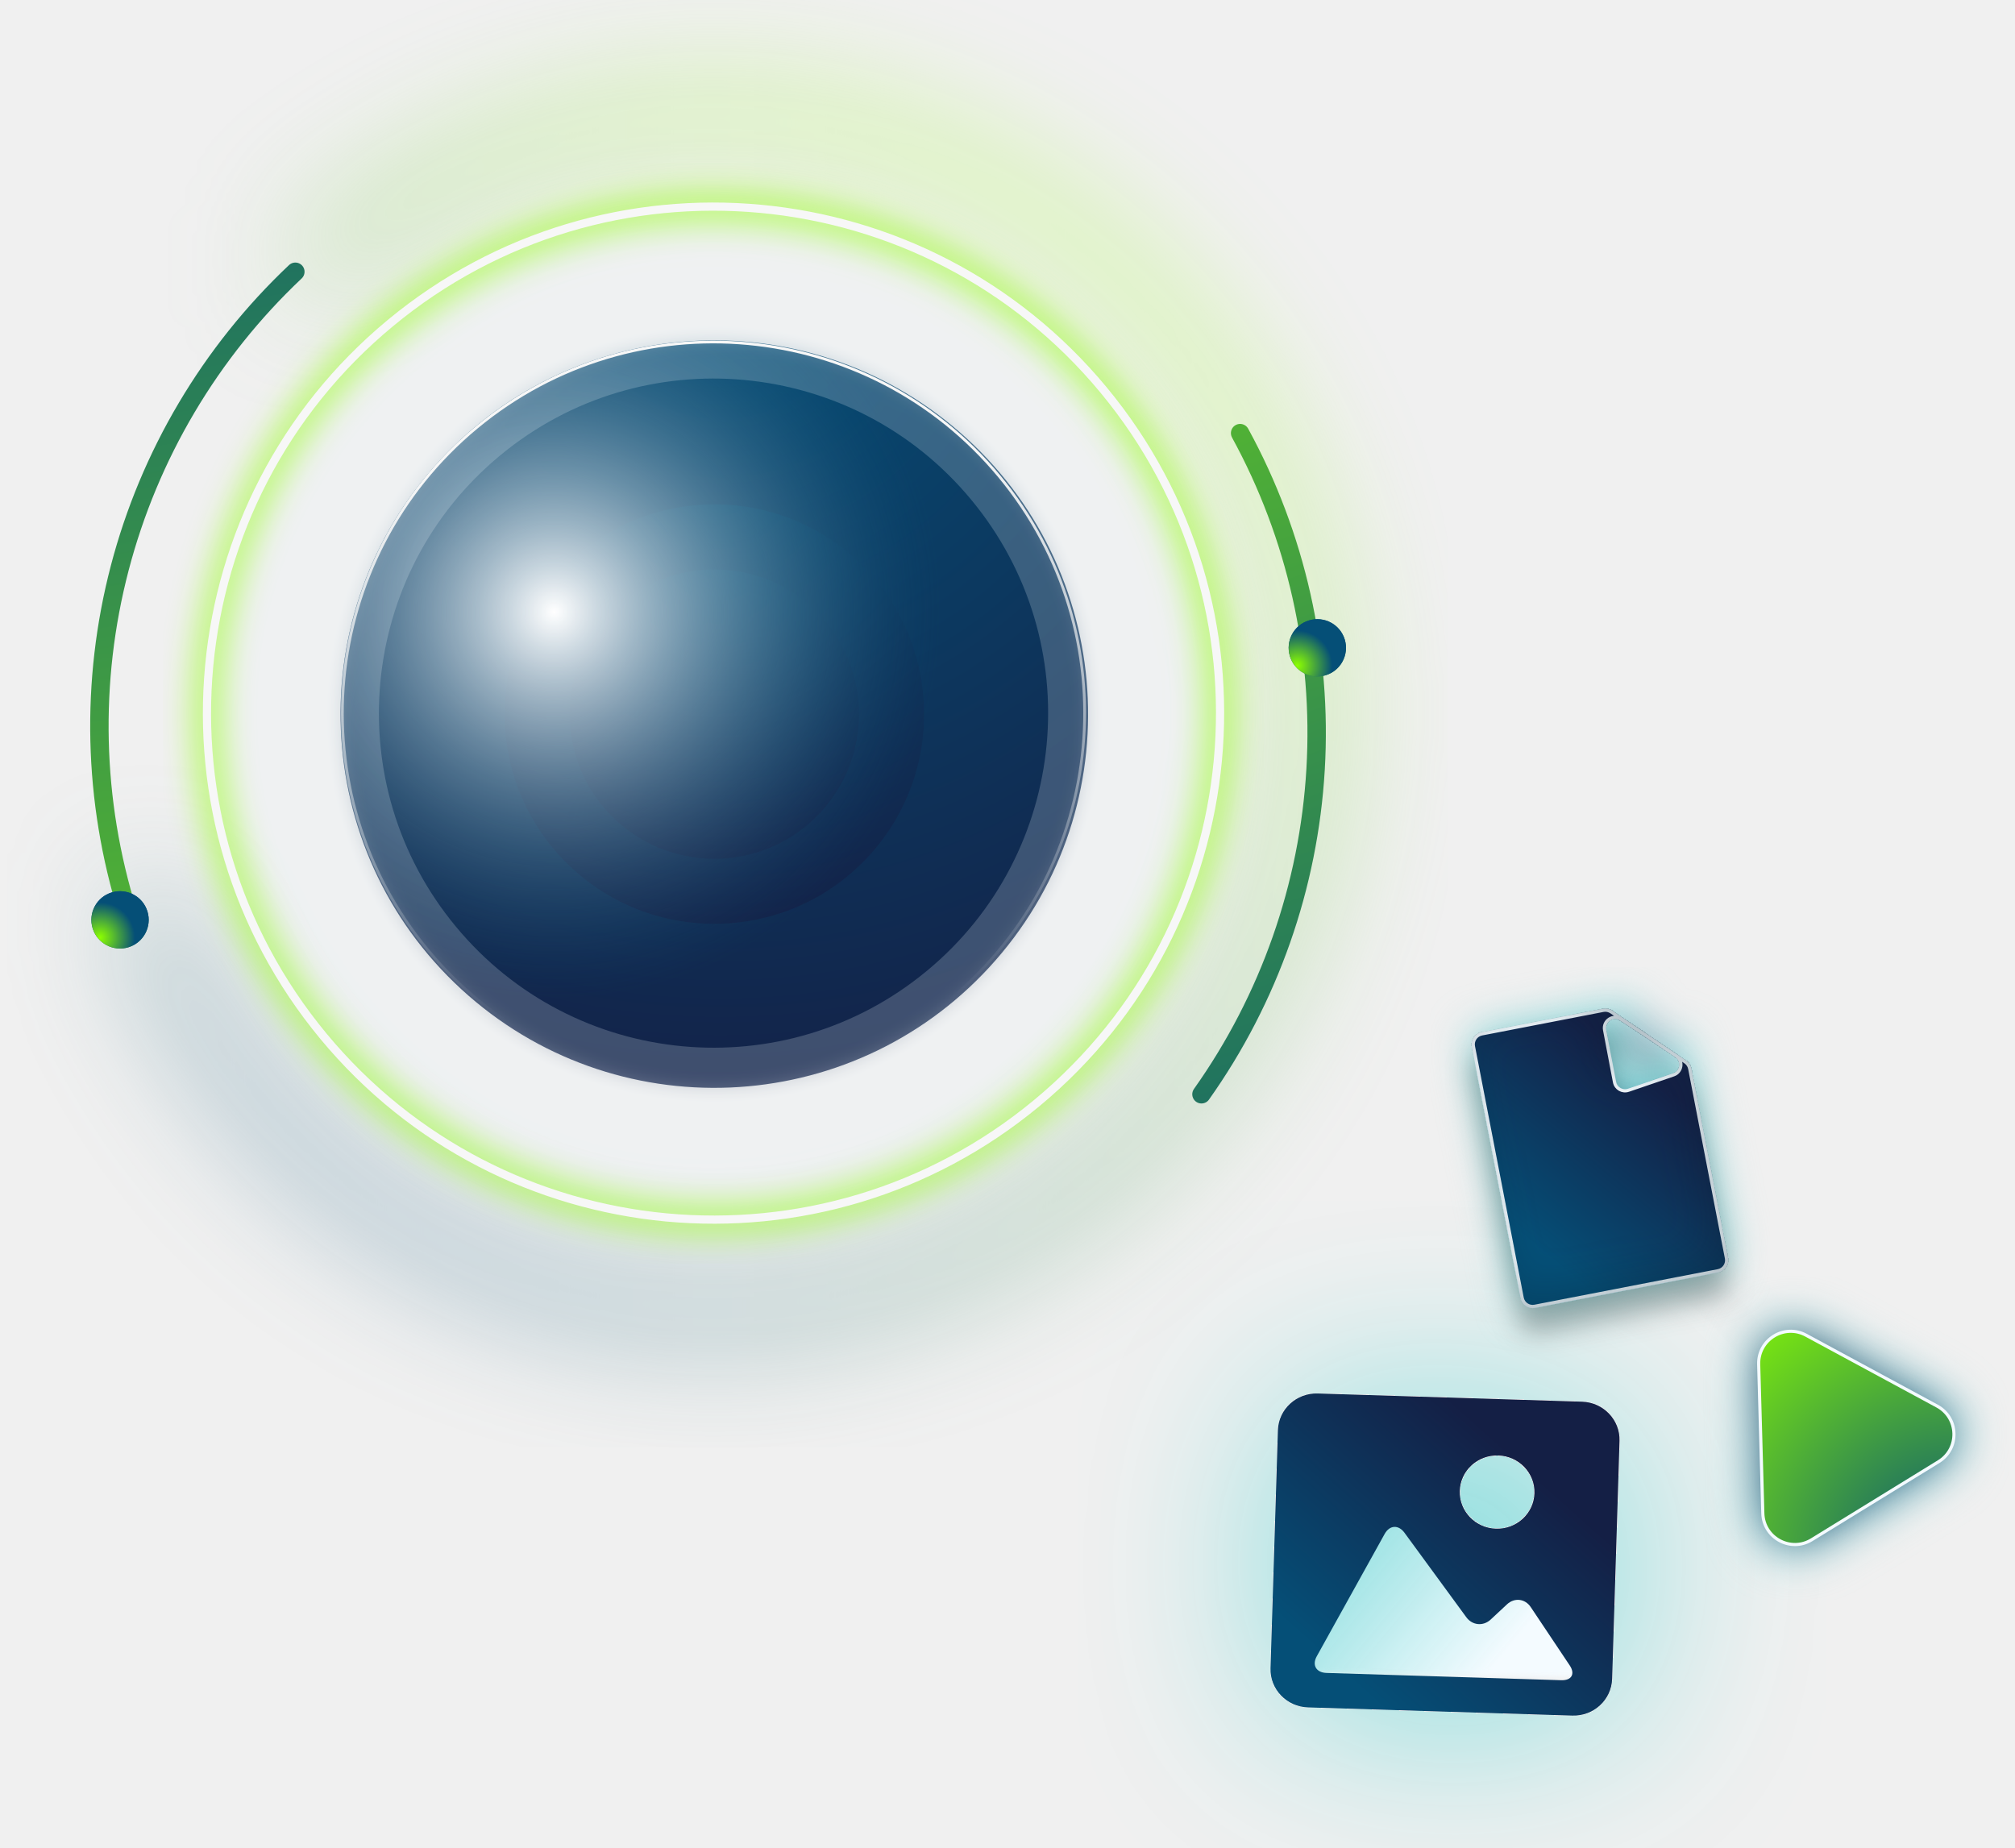
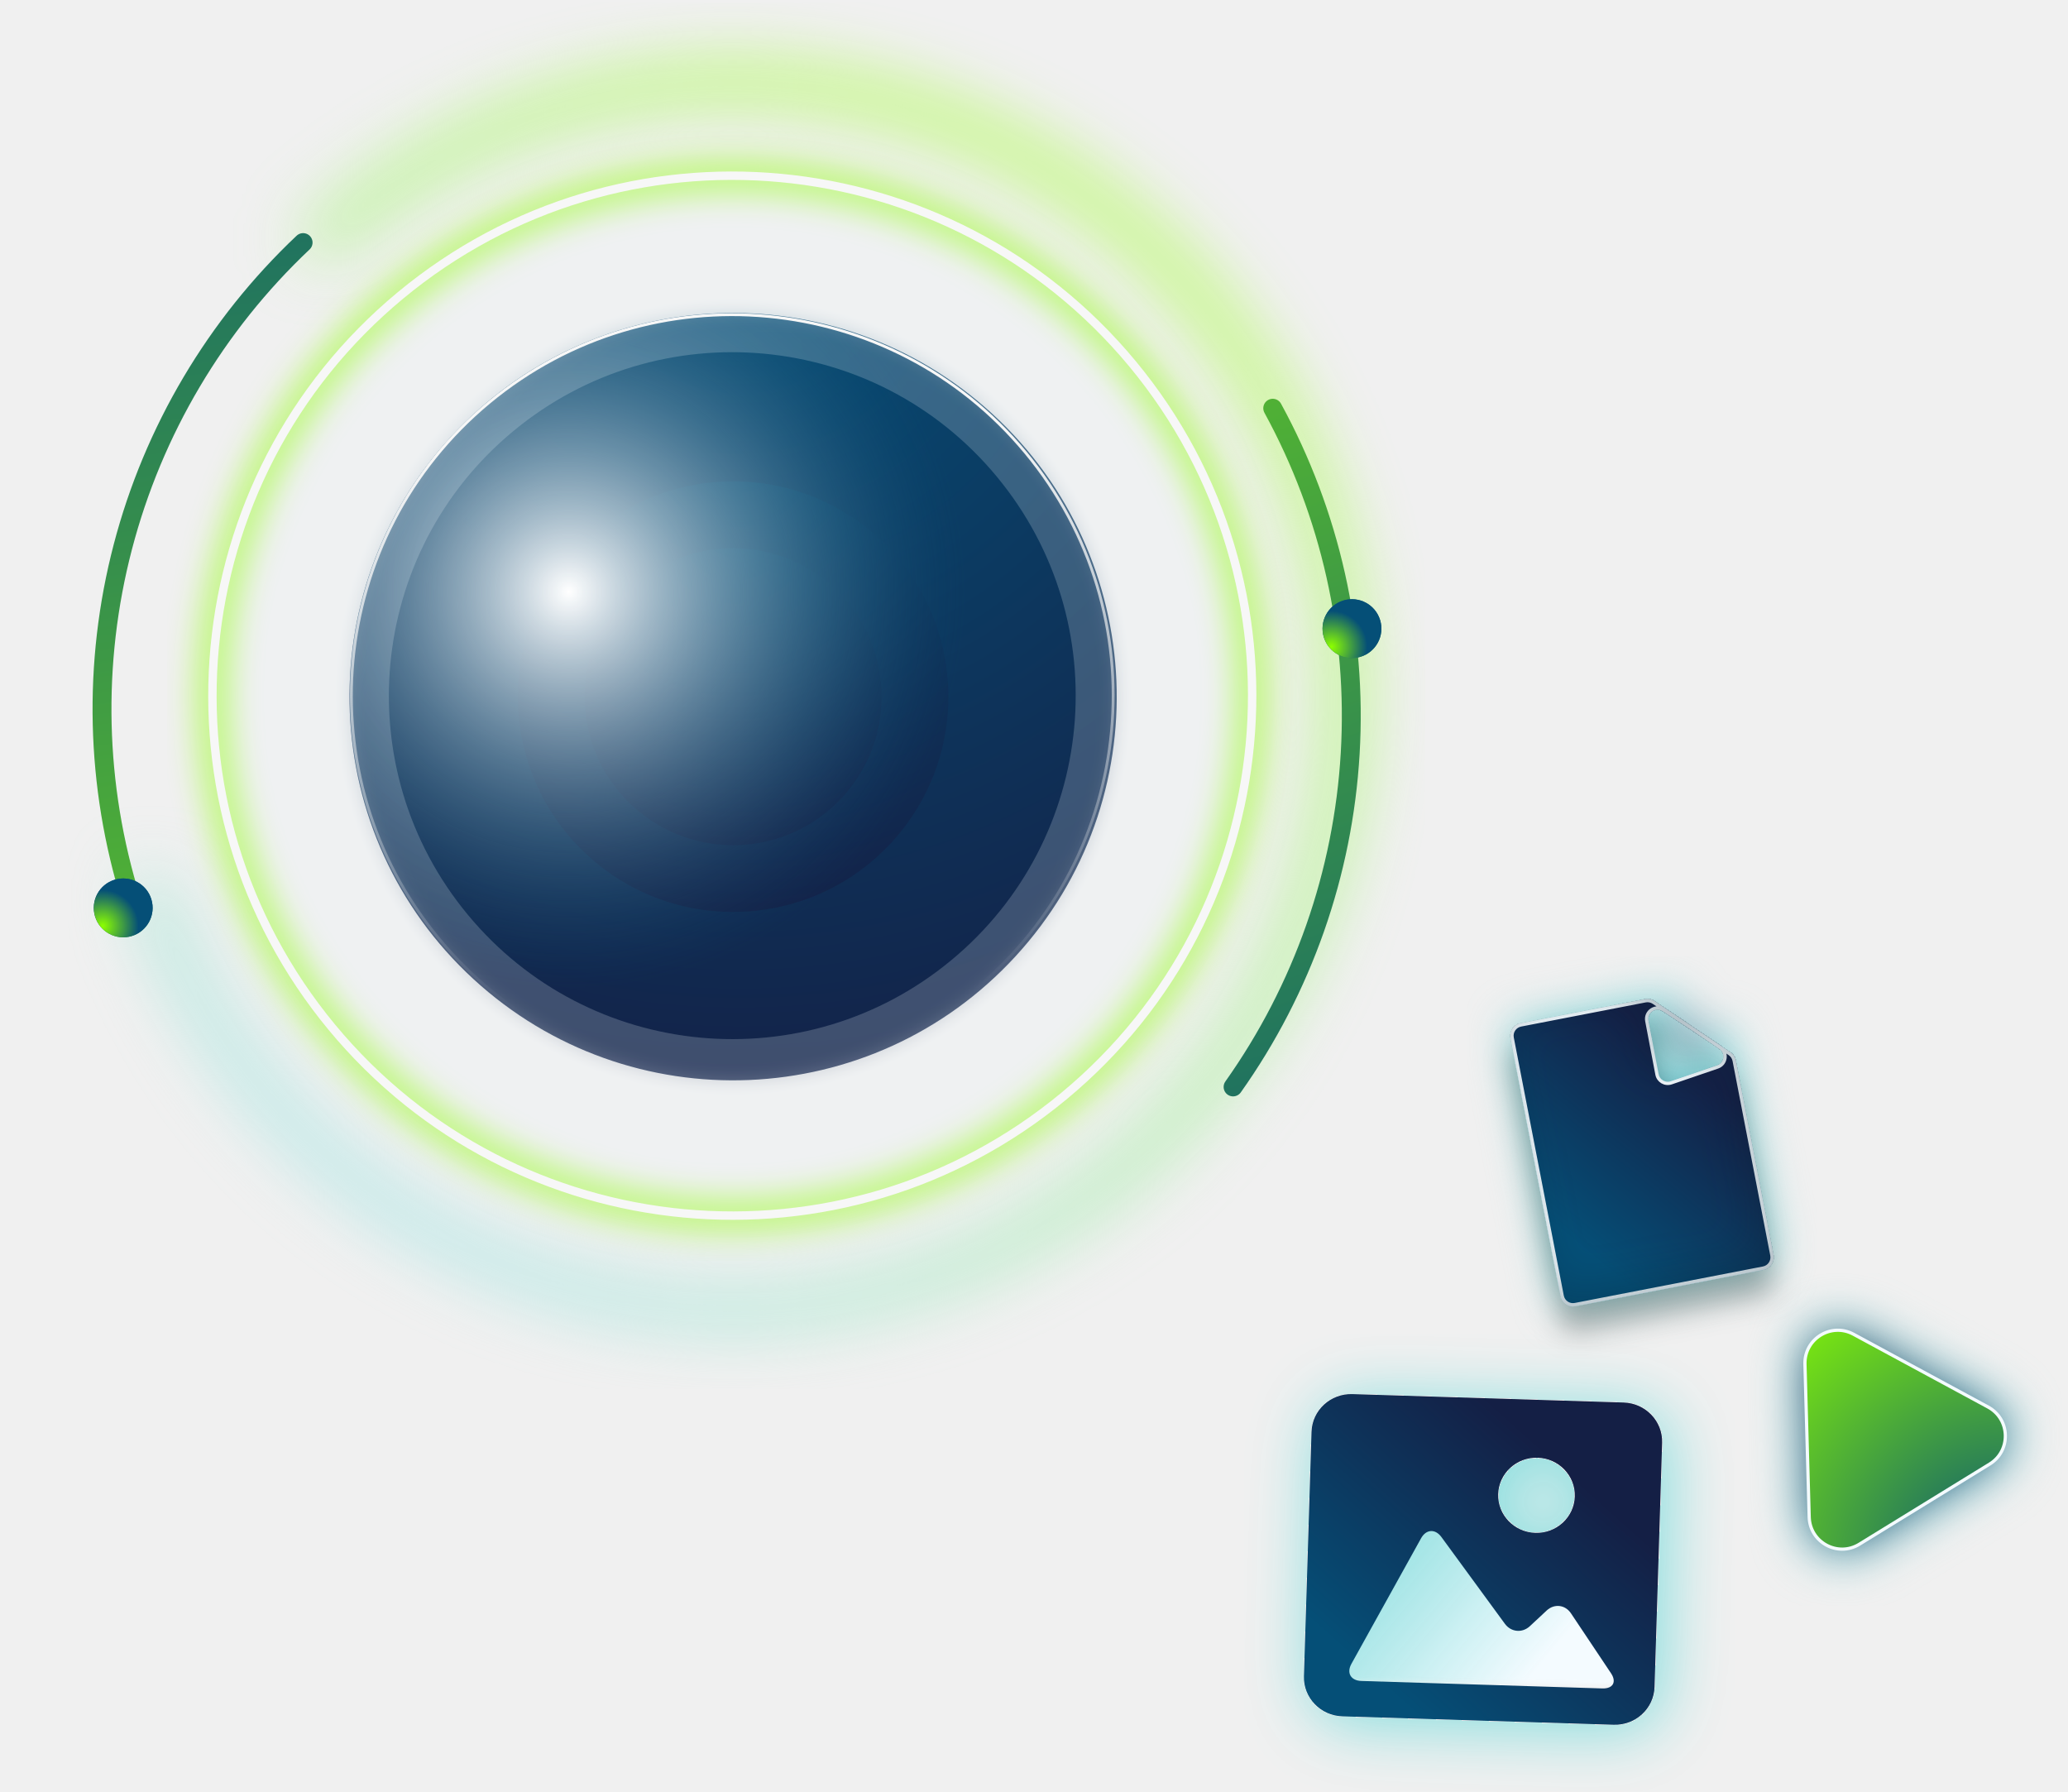
- <svg xmlns="http://www.w3.org/2000/svg" width="314" height="288" viewBox="0 0 314 288" fill="none">
-   <g clip-path="url(#clip0_2436_4033)">
-     <g filter="url(#filter0_f_2436_4033)">
-       <path d="M45.826 41.894C60.861 27.701 80.107 18.788 100.656 16.502C121.205 14.215 141.94 18.679 159.727 29.22C177.514 39.76 191.387 55.804 199.249 74.926C207.112 94.049 208.536 115.211 203.307 135.214C198.078 155.218 186.48 172.976 170.266 185.805C154.051 198.633 134.102 205.836 113.432 206.323C92.762 206.811 72.495 200.558 55.694 188.508C38.892 176.458 26.47 159.267 20.303 139.532L24.268 138.293C30.166 157.167 42.046 173.608 58.114 185.132C74.183 196.657 93.566 202.637 113.334 202.171C133.102 201.705 152.181 194.816 167.688 182.547C183.196 170.278 194.288 153.295 199.288 134.164C204.289 115.033 202.927 94.794 195.408 76.506C187.888 58.217 174.621 42.874 157.609 32.793C140.598 22.712 120.768 18.443 101.116 20.63C81.463 22.817 63.056 31.341 48.677 44.914L45.826 41.894Z" fill="url(#paint0_linear_2436_4033)" />
-       <path d="M45.826 41.894C60.861 27.701 80.107 18.788 100.656 16.502C121.205 14.215 141.94 18.679 159.727 29.22C177.514 39.76 191.387 55.804 199.249 74.926C207.112 94.049 208.536 115.211 203.307 135.214C198.078 155.218 186.48 172.976 170.266 185.805C154.051 198.633 134.102 205.836 113.432 206.323C92.762 206.811 72.495 200.558 55.694 188.508C38.892 176.458 26.47 159.267 20.303 139.532L24.268 138.293C30.166 157.167 42.046 173.608 58.114 185.132C74.183 196.657 93.566 202.637 113.334 202.171C133.102 201.705 152.181 194.816 167.688 182.547C183.196 170.278 194.288 153.295 199.288 134.164C204.289 115.033 202.927 94.794 195.408 76.506C187.888 58.217 174.621 42.874 157.609 32.793C140.598 22.712 120.768 18.443 101.116 20.63C81.463 22.817 63.056 31.341 48.677 44.914L45.826 41.894Z" fill="white" fill-opacity="0.2" />
+ <svg xmlns="http://www.w3.org/2000/svg" width="314" height="272" viewBox="0 0 314 272" fill="none">
+   <g clip-path="url(#clip0_2441_4761)">
+     <g filter="url(#filter0_f_2441_4761)">
+       <path d="M45.826 36.368C60.861 22.176 80.107 13.263 100.656 10.976C121.205 8.69 141.94 13.154 159.727 23.694C177.514 34.235 191.387 50.278 199.249 69.401C207.111 88.523 208.536 109.685 203.307 129.689C198.078 149.692 186.48 167.45 170.266 180.279C154.051 193.108 134.102 200.31 113.432 200.798C92.762 201.286 72.495 195.032 55.694 182.982C38.892 170.932 26.47 153.741 20.303 134.006L24.268 132.768C30.165 151.641 42.046 168.083 58.114 179.607C74.183 191.131 93.566 197.112 113.334 196.646C133.102 196.179 152.181 189.291 167.688 177.022C183.195 164.753 194.287 147.769 199.288 128.638C204.289 109.507 202.927 89.269 195.408 70.98C187.888 52.692 174.62 37.348 157.609 27.268C140.598 17.187 120.768 12.918 101.115 15.104C81.463 17.291 63.056 25.815 48.677 39.389L45.826 36.368Z" fill="url(#paint0_linear_2441_4761)" />
+       <path d="M45.826 36.368C60.861 22.176 80.107 13.263 100.656 10.976C121.205 8.69 141.94 13.154 159.727 23.694C177.514 34.235 191.387 50.278 199.249 69.401C207.111 88.523 208.536 109.685 203.307 129.689C198.078 149.692 186.48 167.45 170.266 180.279C154.051 193.108 134.102 200.31 113.432 200.798C92.762 201.286 72.495 195.032 55.694 182.982C38.892 170.932 26.47 153.741 20.303 134.006L24.268 132.768C30.165 151.641 42.046 168.083 58.114 179.607C74.183 191.131 93.566 197.112 113.334 196.646C133.102 196.179 152.181 189.291 167.688 177.022C183.195 164.753 194.287 147.769 199.288 128.638C204.289 109.507 202.927 89.269 195.408 70.98C187.888 52.692 174.62 37.348 157.609 27.268C140.598 17.187 120.768 12.918 101.115 15.104C81.463 17.291 63.056 25.815 48.677 39.389L45.826 36.368Z" fill="white" fill-opacity="0.2" />
    </g>
-     <path d="M19.921 142.209C14.478 124.791 14.04 106.194 18.655 88.538C23.27 70.882 32.754 54.879 46.024 42.352" stroke="url(#paint1_linear_2436_4033)" stroke-width="2.868" stroke-linecap="round" stroke-linejoin="round" />
-     <path d="M193.248 67.499C202 83.513 206.076 101.663 205.011 119.881C203.947 138.099 197.784 155.651 187.227 170.536" stroke="url(#paint2_linear_2436_4033)" stroke-width="2.868" stroke-linecap="round" stroke-linejoin="round" />
-     <circle cx="111.314" cy="111.289" r="58.248" transform="rotate(-47.4095 111.314 111.289)" fill="url(#paint3_radial_2436_4033)" />
-     <circle cx="111.316" cy="111.288" r="32.685" transform="rotate(-47.4095 111.316 111.288)" fill="url(#paint4_radial_2436_4033)" />
-     <circle cx="111.316" cy="111.289" r="22.546" transform="rotate(-47.4095 111.316 111.289)" fill="url(#paint5_radial_2436_4033)" />
+     <path d="M19.921 136.684C14.478 119.266 14.039 100.668 18.654 83.013C23.27 65.357 32.753 49.353 46.023 36.826" stroke="url(#paint1_linear_2441_4761)" stroke-width="2.868" stroke-linecap="round" stroke-linejoin="round" />
+     <path d="M193.248 61.974C202 77.987 206.076 96.138 205.011 114.356C203.947 132.573 197.784 150.126 187.227 165.011" stroke="url(#paint2_linear_2441_4761)" stroke-width="2.868" stroke-linecap="round" stroke-linejoin="round" />
+     <circle cx="111.314" cy="105.763" r="58.248" transform="rotate(-47.4095 111.314 105.763)" fill="url(#paint3_radial_2441_4761)" />
+     <circle cx="111.315" cy="105.762" r="32.685" transform="rotate(-47.4095 111.315 105.762)" fill="url(#paint4_radial_2441_4761)" />
+     <circle cx="111.315" cy="105.764" r="22.546" transform="rotate(-47.4095 111.315 105.764)" fill="url(#paint5_radial_2441_4761)" />
    <g style="mix-blend-mode:lighten">
-       <circle cx="86.365" cy="95.364" r="66.045" transform="rotate(-47.4095 86.3652 95.3643)" fill="url(#paint6_radial_2436_4033)" />
+       <circle cx="86.365" cy="89.839" r="66.045" transform="rotate(-47.4095 86.3647 89.8389)" fill="url(#paint6_radial_2441_4761)" />
    </g>
-     <g filter="url(#filter1_b_2436_4033)">
-       <circle cx="111.189" cy="111.137" r="65.538" transform="rotate(-39.654 111.189 111.137)" stroke="#F4FBFF" stroke-opacity="0.2" stroke-width="26.794" />
+     <g filter="url(#filter1_b_2441_4761)">
+       <circle cx="111.189" cy="105.611" r="65.538" transform="rotate(-39.654 111.189 105.611)" stroke="#F4FBFF" stroke-opacity="0.2" stroke-width="26.794" />
    </g>
-     <g filter="url(#filter2_f_2436_4033)">
-       <circle cx="111.189" cy="111.137" r="78.935" transform="rotate(-39.654 111.189 111.137)" stroke="#8CFF00" stroke-width="2.552" />
+     <g filter="url(#filter2_f_2441_4761)">
+       <circle cx="111.189" cy="105.611" r="78.935" transform="rotate(-39.654 111.189 105.611)" stroke="#8CFF00" stroke-width="2.552" />
    </g>
-     <circle cx="111.189" cy="111.137" r="78.935" transform="rotate(-39.654 111.189 111.137)" stroke="#F7F7F7" stroke-width="1.276" />
-     <circle cx="111.188" cy="111.135" r="57.833" transform="rotate(-39.654 111.188 111.135)" stroke="url(#paint7_linear_2436_4033)" stroke-width="0.425" />
-     <circle r="4.466" transform="matrix(-0.956821 0.290679 0.290679 0.956821 18.7072 143.356)" fill="url(#paint8_linear_2436_4033)" />
-     <circle r="4.466" transform="matrix(-0.956821 0.290679 0.290679 0.956821 18.7072 143.356)" fill="url(#paint9_radial_2436_4033)" />
-     <circle r="4.466" transform="matrix(-0.956821 0.290679 0.290679 0.956821 205.279 100.963)" fill="url(#paint10_linear_2436_4033)" />
-     <circle r="4.466" transform="matrix(-0.956821 0.290679 0.290679 0.956821 205.279 100.963)" fill="url(#paint11_radial_2436_4033)" />
-     <g filter="url(#filter3_d_2436_4033)">
-       <g filter="url(#filter4_f_2436_4033)">
-         <path d="M228.947 249.92L218.52 235.765C218.219 235.356 217.605 235.363 217.314 235.78L200.522 259.783C200.18 260.272 200.525 260.945 201.122 260.951L245.677 261.441C246.277 261.448 246.637 260.775 246.298 260.279L236.962 246.636C236.739 246.31 236.299 246.216 235.962 246.422L229.933 250.113C229.604 250.314 229.176 250.23 228.947 249.92Z" fill="url(#paint12_linear_2436_4033)" />
+     <circle cx="111.189" cy="105.611" r="78.935" transform="rotate(-39.654 111.189 105.611)" stroke="#F7F7F7" stroke-width="1.276" />
+     <circle cx="111.187" cy="105.61" r="57.833" transform="rotate(-39.654 111.187 105.61)" stroke="url(#paint7_linear_2441_4761)" stroke-width="0.425" />
+     <circle r="4.466" transform="matrix(-0.956821 0.290679 0.290679 0.956821 18.7075 137.831)" fill="url(#paint8_linear_2441_4761)" />
+     <circle r="4.466" transform="matrix(-0.956821 0.290679 0.290679 0.956821 18.7075 137.831)" fill="url(#paint9_radial_2441_4761)" />
+     <circle r="4.466" transform="matrix(-0.956821 0.290679 0.290679 0.956821 205.279 95.4374)" fill="url(#paint10_linear_2441_4761)" />
+     <circle r="4.466" transform="matrix(-0.956821 0.290679 0.290679 0.956821 205.279 95.4374)" fill="url(#paint11_radial_2441_4761)" />
+     <g filter="url(#filter3_d_2441_4761)">
+       <g filter="url(#filter4_f_2441_4761)">
+         <path d="M228.947 244.395L218.52 230.24C218.219 229.831 217.605 229.838 217.314 230.254L200.522 254.258C200.179 254.747 200.525 255.419 201.122 255.426L245.676 255.916C246.277 255.922 246.637 255.25 246.297 254.754L236.962 241.111C236.739 240.784 236.299 240.69 235.962 240.897L229.933 244.588C229.604 244.789 229.176 244.705 228.947 244.395Z" fill="url(#paint12_linear_2441_4761)" />
      </g>
-       <path d="M246.539 218.445L205.341 217.167C202.02 217.064 199.238 219.627 199.137 222.886L197.985 260.004C197.885 263.259 200.503 265.987 203.824 266.09L245.021 267.368C248.342 267.47 251.121 264.911 251.222 261.655L252.374 224.537C252.475 221.278 249.859 218.548 246.539 218.445ZM233.473 226.831C236.685 226.931 239.21 229.565 239.112 232.713C239.015 235.861 236.331 238.333 233.12 238.234C229.907 238.134 227.383 235.5 227.481 232.352C227.578 229.204 230.261 226.731 233.473 226.831ZM243.302 261.853L224.59 261.272L206.711 260.718C205.105 260.668 204.425 259.506 205.193 258.123L215.774 239.053C216.541 237.67 217.923 237.587 218.861 238.868L228.498 252.037C229.435 253.318 231.138 253.477 232.302 252.392L234.833 250.031C235.996 248.945 237.654 249.135 238.535 250.453L244.616 259.553C245.495 260.873 244.908 261.902 243.302 261.853Z" fill="url(#paint13_linear_2436_4033)" />
+       <path d="M246.539 212.92L205.341 211.642C202.02 211.539 199.238 214.101 199.137 217.361L197.985 254.479C197.885 257.734 200.503 260.461 203.824 260.564L245.021 261.842C248.342 261.945 251.121 259.385 251.222 256.13L252.374 219.012C252.475 215.753 249.859 213.023 246.539 212.92ZM233.473 221.306C236.685 221.405 239.21 224.039 239.112 227.187C239.015 230.335 236.331 232.808 233.12 232.708C229.907 232.609 227.383 229.975 227.481 226.827C227.578 223.679 230.261 221.206 233.473 221.306ZM243.302 256.327L224.59 255.747L206.711 255.192C205.105 255.143 204.425 253.981 205.193 252.598L215.774 233.528C216.541 232.145 217.923 232.062 218.861 233.343L228.498 246.512C229.435 247.792 231.138 247.952 232.302 246.866L234.833 244.505C235.996 243.42 237.654 243.61 238.535 244.928L244.616 254.028C245.495 255.348 244.908 256.377 243.302 256.327Z" fill="url(#paint13_linear_2441_4761)" />
    </g>
-     <g filter="url(#filter5_f_2436_4033)">
-       <path d="M301.867 219.132C305.253 220.963 305.387 225.773 302.108 227.789L282.321 239.96C279.042 241.976 274.81 239.687 274.703 235.84L274.057 212.618C273.95 208.771 278.048 206.25 281.434 208.081L301.867 219.132Z" fill="url(#paint14_radial_2436_4033)" />
-       <path d="M301.867 219.132C305.253 220.963 305.387 225.773 302.108 227.789L282.321 239.96C279.042 241.976 274.81 239.687 274.703 235.84L274.057 212.618C273.95 208.771 278.048 206.25 281.434 208.081L301.867 219.132Z" stroke="#83DDDD" stroke-opacity="0.92" stroke-width="2.451" />
+     <g filter="url(#filter5_f_2441_4761)">
+       <path d="M301.867 213.607C305.253 215.438 305.387 220.247 302.108 222.264L282.321 234.434C279.042 236.451 274.81 234.162 274.703 230.315L274.057 207.093C273.95 203.245 278.048 200.725 281.434 202.556L301.867 213.607Z" fill="url(#paint14_radial_2441_4761)" />
+       <path d="M301.867 213.607C305.253 215.438 305.387 220.247 302.108 222.264L282.321 234.434C279.042 236.451 274.81 234.162 274.703 230.315L274.057 207.093C273.95 203.245 278.048 200.725 281.434 202.556L301.867 213.607Z" stroke="#83DDDD" stroke-opacity="0.92" stroke-width="2.451" />
    </g>
-     <path d="M301.867 219.132C305.253 220.963 305.387 225.773 302.108 227.789L282.321 239.96C279.042 241.976 274.81 239.687 274.703 235.84L274.057 212.618C273.95 208.771 278.048 206.25 281.434 208.081L301.867 219.132Z" fill="url(#paint15_radial_2436_4033)" />
-     <path d="M301.867 219.132C305.253 220.963 305.387 225.773 302.108 227.789L282.321 239.96C279.042 241.976 274.81 239.687 274.703 235.84L274.057 212.618C273.95 208.771 278.048 206.25 281.434 208.081L301.867 219.132Z" fill="url(#paint16_radial_2436_4033)" />
-     <path d="M301.867 219.132C305.253 220.963 305.387 225.773 302.108 227.789L282.321 239.96C279.042 241.976 274.81 239.687 274.703 235.84L274.057 212.618C273.95 208.771 278.048 206.25 281.434 208.081L301.867 219.132Z" stroke="#F4FBFF" stroke-width="0.49" />
-     <g filter="url(#filter6_f_2436_4033)">
-       <path d="M249.838 157.46C250.271 157.376 250.721 157.467 251.087 157.714L262.614 165.499C262.98 165.746 263.233 166.128 263.317 166.562L269.039 196.09C269.214 196.993 268.624 197.867 267.721 198.042L239.151 203.579C238.248 203.754 237.374 203.164 237.199 202.261L229.605 163.077C229.43 162.174 230.02 161.301 230.923 161.126L249.838 157.46ZM252.255 166.307C252.43 167.21 253.304 167.8 254.207 167.625L256.585 167.164C258.042 166.882 258.43 164.979 257.2 164.149L254.361 162.232C253.132 161.402 251.512 162.472 251.794 163.929L252.255 166.307Z" fill="url(#paint17_radial_2436_4033)" />
-       <path d="M233.192 164.079L249.168 160.982C248.545 161.976 248.263 163.214 248.524 164.563L248.985 166.941C249.51 169.65 252.132 171.42 254.841 170.895L257.219 170.434C258.567 170.173 259.61 169.449 260.299 168.499L265.453 195.089L240.152 199.993L233.192 164.079Z" stroke="#83DDDD" stroke-opacity="0.92" stroke-width="6.661" />
+     <path d="M301.867 213.607C305.253 215.438 305.387 220.247 302.108 222.264L282.321 234.434C279.042 236.451 274.81 234.162 274.703 230.315L274.057 207.093C273.95 203.245 278.048 200.725 281.434 202.556L301.867 213.607Z" fill="url(#paint15_radial_2441_4761)" />
+     <path d="M301.867 213.607C305.253 215.438 305.387 220.247 302.108 222.264L282.321 234.434C279.042 236.451 274.81 234.162 274.703 230.315L274.057 207.093C273.95 203.245 278.048 200.725 281.434 202.556L301.867 213.607Z" fill="url(#paint16_radial_2441_4761)" />
+     <path d="M301.867 213.607C305.253 215.438 305.387 220.247 302.108 222.264L282.321 234.434C279.042 236.451 274.81 234.162 274.703 230.315L274.057 207.093C273.95 203.245 278.048 200.725 281.434 202.556L301.867 213.607Z" stroke="#F4FBFF" stroke-width="0.49" />
+     <g filter="url(#filter6_f_2441_4761)">
+       <path d="M249.838 151.934C250.271 151.85 250.721 151.942 251.087 152.189L262.614 159.973C262.98 160.221 263.233 160.603 263.317 161.037L269.039 190.565C269.214 191.468 268.624 192.342 267.721 192.517L239.151 198.054C238.248 198.229 237.374 197.639 237.199 196.736L229.605 157.552C229.43 156.649 230.02 155.775 230.923 155.6L249.838 151.934ZM252.255 160.782C252.43 161.684 253.304 162.275 254.207 162.1L256.585 161.639C258.042 161.356 258.43 159.454 257.2 158.624L254.361 156.706C253.132 155.876 251.512 156.947 251.794 158.403L252.255 160.782Z" fill="url(#paint17_radial_2441_4761)" />
+       <path d="M249.168 155.457C248.545 156.451 248.263 157.689 248.524 159.037L248.985 161.415C249.51 164.124 252.132 165.894 254.841 165.369L257.219 164.909C258.567 164.647 259.61 163.923 260.299 162.974L265.453 189.564L240.152 194.467L233.192 158.553L249.168 155.457Z" stroke="#83DDDD" stroke-opacity="0.92" stroke-width="6.661" />
    </g>
-     <g filter="url(#filter7_di_2436_4033)">
-       <path d="M249.837 157.459C250.271 157.375 250.72 157.466 251.086 157.713L262.613 165.498C262.979 165.745 263.232 166.127 263.316 166.561L269.039 196.089C269.214 196.992 268.624 197.866 267.721 198.041L239.151 203.578C238.248 203.753 237.374 203.163 237.199 202.26L229.605 163.076C229.43 162.173 230.02 161.299 230.923 161.124L249.837 157.459ZM251.593 168.646C251.782 169.641 252.809 170.238 253.767 169.91L260.808 167.506C262.109 167.062 262.342 165.321 261.203 164.551L256.853 161.608L252.597 158.825C251.367 158.021 249.775 159.087 250.049 160.53L251.593 168.646Z" fill="url(#paint18_linear_2436_4033)" />
-       <path d="M249.837 157.459C250.271 157.375 250.72 157.466 251.086 157.713L262.613 165.498C262.979 165.745 263.232 166.127 263.316 166.561L269.039 196.089C269.214 196.992 268.624 197.866 267.721 198.041L239.151 203.578C238.248 203.753 237.374 203.163 237.199 202.26L229.605 163.076C229.43 162.173 230.02 161.299 230.923 161.124L249.837 157.459ZM251.593 168.646C251.782 169.641 252.809 170.238 253.767 169.91L260.808 167.506C262.109 167.062 262.342 165.321 261.203 164.551L256.853 161.608L252.597 158.825C251.367 158.021 249.775 159.087 250.049 160.53L251.593 168.646Z" stroke="#F4FBFF" stroke-width="0.5" />
+     <g filter="url(#filter7_di_2441_4761)">
+       <path d="M249.837 151.933C250.271 151.849 250.72 151.941 251.086 152.188L262.613 159.972C262.979 160.22 263.232 160.602 263.316 161.036L269.039 190.564C269.214 191.467 268.624 192.341 267.721 192.516L239.15 198.053C238.247 198.228 237.373 197.638 237.198 196.735L229.604 157.551C229.429 156.648 230.019 155.774 230.922 155.599L249.837 151.933ZM251.593 163.12C251.782 164.115 252.808 164.712 253.767 164.385L260.808 161.981C262.109 161.537 262.342 159.796 261.203 159.026L256.853 156.082L252.596 153.299C251.367 152.496 249.775 153.561 250.049 155.005L251.593 163.12Z" fill="url(#paint18_linear_2441_4761)" />
+       <path d="M249.837 151.933C250.271 151.849 250.72 151.941 251.086 152.188L262.613 159.972C262.979 160.22 263.232 160.602 263.316 161.036L269.039 190.564C269.214 191.467 268.624 192.341 267.721 192.516L239.15 198.053C238.247 198.228 237.373 197.638 237.198 196.735L229.604 157.551C229.429 156.648 230.019 155.774 230.922 155.599L249.837 151.933ZM251.593 163.12C251.782 164.115 252.808 164.712 253.767 164.385L260.808 161.981C262.109 161.537 262.342 159.796 261.203 159.026L256.853 156.082L252.596 153.299C251.367 152.496 249.775 153.561 250.049 155.005L251.593 163.12Z" stroke="#F4FBFF" stroke-width="0.5" />
    </g>
  </g>
  <defs>
-     <filter id="filter0_f_2436_4033" x="1.184" y="-3.201" width="224.337" height="228.67" filterUnits="userSpaceOnUse" color-interpolation-filters="sRGB">
+     <filter id="filter0_f_2441_4761" x="10.303" y="0.392" width="206.099" height="210.433" filterUnits="userSpaceOnUse" color-interpolation-filters="sRGB">
      <feFlood flood-opacity="0" result="BackgroundImageFix" />
      <feBlend mode="normal" in="SourceGraphic" in2="BackgroundImageFix" result="shape" />
-       <feGaussianBlur stdDeviation="9.559" result="effect1_foregroundBlur_2436_4033" />
+       <feGaussianBlur stdDeviation="5" result="effect1_foregroundBlur_2441_4761" />
    </filter>
-     <filter id="filter1_b_2436_4033" x="29.703" y="29.651" width="162.972" height="162.972" filterUnits="userSpaceOnUse" color-interpolation-filters="sRGB">
+     <filter id="filter1_b_2441_4761" x="29.702" y="24.125" width="162.972" height="162.972" filterUnits="userSpaceOnUse" color-interpolation-filters="sRGB">
      <feFlood flood-opacity="0" result="BackgroundImageFix" />
      <feGaussianBlur in="BackgroundImage" stdDeviation="1.275" />
-       <feComposite in2="SourceAlpha" operator="in" result="effect1_backgroundBlur_2436_4033" />
-       <feBlend mode="normal" in="SourceGraphic" in2="effect1_backgroundBlur_2436_4033" result="shape" />
+       <feComposite in2="SourceAlpha" operator="in" result="effect1_backgroundBlur_2441_4761" />
+       <feBlend mode="normal" in="SourceGraphic" in2="effect1_backgroundBlur_2441_4761" result="shape" />
    </filter>
-     <filter id="filter2_f_2436_4033" x="25.447" y="25.395" width="171.484" height="171.484" filterUnits="userSpaceOnUse" color-interpolation-filters="sRGB">
+     <filter id="filter2_f_2441_4761" x="25.447" y="19.869" width="171.484" height="171.484" filterUnits="userSpaceOnUse" color-interpolation-filters="sRGB">
      <feFlood flood-opacity="0" result="BackgroundImageFix" />
      <feBlend mode="normal" in="SourceGraphic" in2="BackgroundImageFix" result="shape" />
-       <feGaussianBlur stdDeviation="2.764" result="effect1_foregroundBlur_2436_4033" />
+       <feGaussianBlur stdDeviation="2.764" result="effect1_foregroundBlur_2441_4761" />
    </filter>
-     <filter id="filter3_d_2436_4033" x="167.982" y="187.164" width="116.394" height="112.207" filterUnits="userSpaceOnUse" color-interpolation-filters="sRGB">
+     <filter id="filter3_d_2441_4761" x="188.983" y="202.639" width="74.394" height="70.207" filterUnits="userSpaceOnUse" color-interpolation-filters="sRGB">
      <feFlood flood-opacity="0" result="BackgroundImageFix" />
      <feColorMatrix in="SourceAlpha" type="matrix" values="0 0 0 0 0 0 0 0 0 0 0 0 0 0 0 0 0 0 127 0" result="hardAlpha" />
      <feOffset dx="1" dy="1" />
-       <feGaussianBlur stdDeviation="15.5" />
+       <feGaussianBlur stdDeviation="5" />
      <feComposite in2="hardAlpha" operator="out" />
      <feColorMatrix type="matrix" values="0 0 0 0 0.514 0 0 0 0 0.867 0 0 0 0 0.867 0 0 0 1 0" />
-       <feBlend mode="normal" in2="BackgroundImageFix" result="effect1_dropShadow_2436_4033" />
-       <feBlend mode="normal" in="SourceGraphic" in2="effect1_dropShadow_2436_4033" result="shape" />
+       <feBlend mode="normal" in2="BackgroundImageFix" result="effect1_dropShadow_2441_4761" />
+       <feBlend mode="normal" in="SourceGraphic" in2="effect1_dropShadow_2441_4761" result="shape" />
    </filter>
-     <filter id="filter4_f_2436_4033" x="199.495" y="234.572" width="47.825" height="27.76" filterUnits="userSpaceOnUse" color-interpolation-filters="sRGB">
+     <filter id="filter4_f_2441_4761" x="199.495" y="229.046" width="47.824" height="27.76" filterUnits="userSpaceOnUse" color-interpolation-filters="sRGB">
      <feFlood flood-opacity="0" result="BackgroundImageFix" />
      <feBlend mode="normal" in="SourceGraphic" in2="BackgroundImageFix" result="shape" />
-       <feGaussianBlur stdDeviation="0.446" result="effect1_foregroundBlur_2436_4033" />
+       <feGaussianBlur stdDeviation="0.446" result="effect1_foregroundBlur_2441_4761" />
    </filter>
-     <filter id="filter5_f_2436_4033" x="265.477" y="198.892" width="47.59" height="50.396" filterUnits="userSpaceOnUse" color-interpolation-filters="sRGB">
+     <filter id="filter5_f_2441_4761" x="265.477" y="193.366" width="47.59" height="50.396" filterUnits="userSpaceOnUse" color-interpolation-filters="sRGB">
      <feFlood flood-opacity="0" result="BackgroundImageFix" />
      <feBlend mode="normal" in="SourceGraphic" in2="BackgroundImageFix" result="shape" />
-       <feGaussianBlur stdDeviation="3.676" result="effect1_foregroundBlur_2436_4033" />
+       <feGaussianBlur stdDeviation="3.676" result="effect1_foregroundBlur_2441_4761" />
    </filter>
-     <filter id="filter6_f_2436_4033" x="222.913" y="150.768" width="52.819" height="59.504" filterUnits="userSpaceOnUse" color-interpolation-filters="sRGB">
+     <filter id="filter6_f_2441_4761" x="222.913" y="145.242" width="52.819" height="59.504" filterUnits="userSpaceOnUse" color-interpolation-filters="sRGB">
      <feFlood flood-opacity="0" result="BackgroundImageFix" />
      <feBlend mode="normal" in="SourceGraphic" in2="BackgroundImageFix" result="shape" />
-       <feGaussianBlur stdDeviation="3.331" result="effect1_foregroundBlur_2436_4033" />
+       <feGaussianBlur stdDeviation="3.331" result="effect1_foregroundBlur_2441_4761" />
    </filter>
-     <filter id="filter7_di_2436_4033" x="225.324" y="155.513" width="47.996" height="56.346" filterUnits="userSpaceOnUse" color-interpolation-filters="sRGB">
+     <filter id="filter7_di_2441_4761" x="225.324" y="149.987" width="47.996" height="56.346" filterUnits="userSpaceOnUse" color-interpolation-filters="sRGB">
      <feFlood flood-opacity="0" result="BackgroundImageFix" />
      <feColorMatrix in="SourceAlpha" type="matrix" values="0 0 0 0 0 0 0 0 0 0 0 0 0 0 0 0 0 0 127 0" result="hardAlpha" />
      <feOffset dy="4" />
      <feGaussianBlur stdDeviation="2" />
      <feComposite in2="hardAlpha" operator="out" />
      <feColorMatrix type="matrix" values="0 0 0 0 0 0 0 0 0 0 0 0 0 0 0 0 0 0 0.25 0" />
-       <feBlend mode="normal" in2="BackgroundImageFix" result="effect1_dropShadow_2436_4033" />
-       <feBlend mode="normal" in="SourceGraphic" in2="effect1_dropShadow_2436_4033" result="shape" />
+       <feBlend mode="normal" in2="BackgroundImageFix" result="effect1_dropShadow_2441_4761" />
+       <feBlend mode="normal" in="SourceGraphic" in2="effect1_dropShadow_2441_4761" result="shape" />
      <feColorMatrix in="SourceAlpha" type="matrix" values="0 0 0 0 0 0 0 0 0 0 0 0 0 0 0 0 0 0 127 0" result="hardAlpha" />
      <feOffset dx="-1.665" dy="-1.665" />
      <feGaussianBlur stdDeviation="3.331" />
      <feComposite in2="hardAlpha" operator="arithmetic" k2="-1" k3="1" />
      <feColorMatrix type="matrix" values="0 0 0 0 0.02 0 0 0 0 0.133 0 0 0 0 0.2 0 0 0 0.3 0" />
-       <feBlend mode="normal" in2="shape" result="effect2_innerShadow_2436_4033" />
+       <feBlend mode="normal" in2="shape" result="effect2_innerShadow_2441_4761" />
    </filter>
-     <linearGradient id="paint0_linear_2436_4033" x1="73.47" y1="199.618" x2="180.426" y2="45.774" gradientUnits="userSpaceOnUse">
-       <stop stop-color="#054F77" />
+     <linearGradient id="paint0_linear_2441_4761" x1="73.469" y1="194.093" x2="180.426" y2="40.248" gradientUnits="userSpaceOnUse">
+       <stop stop-color="#83DDDD" />
      <stop offset="0.972" stop-color="#8CFF00" />
    </linearGradient>
-     <linearGradient id="paint1_linear_2436_4033" x1="143.888" y1="249.878" x2="102.464" y2="-24.341" gradientUnits="userSpaceOnUse">
+     <linearGradient id="paint1_linear_2441_4761" x1="143.888" y1="244.353" x2="102.464" y2="-29.866" gradientUnits="userSpaceOnUse">
      <stop stop-color="#8CFF00" />
      <stop offset="1" stop-color="#054F77" />
    </linearGradient>
-     <linearGradient id="paint2_linear_2436_4033" x1="50.58" y1="-13.779" x2="144.956" y2="246.999" gradientUnits="userSpaceOnUse">
+     <linearGradient id="paint2_linear_2441_4761" x1="50.58" y1="-19.304" x2="144.956" y2="241.474" gradientUnits="userSpaceOnUse">
      <stop stop-color="#8CFF00" />
      <stop offset="1" stop-color="#054F77" />
    </linearGradient>
-     <radialGradient id="paint3_radial_2436_4033" cx="0" cy="0" r="1" gradientUnits="userSpaceOnUse" gradientTransform="translate(162.134 65.5425) rotate(116.644) scale(136.481)">
+     <radialGradient id="paint3_radial_2441_4761" cx="0" cy="0" r="1" gradientUnits="userSpaceOnUse" gradientTransform="translate(162.134 60.0171) rotate(116.644) scale(136.481)">
      <stop stop-color="#054F77" />
      <stop offset="1" stop-color="#141F45" />
    </radialGradient>
-     <radialGradient id="paint4_radial_2436_4033" cx="0" cy="0" r="1" gradientUnits="userSpaceOnUse" gradientTransform="translate(139.832 85.6178) rotate(116.644) scale(76.5842)">
+     <radialGradient id="paint4_radial_2441_4761" cx="0" cy="0" r="1" gradientUnits="userSpaceOnUse" gradientTransform="translate(139.832 80.0924) rotate(116.644) scale(76.5842)">
      <stop stop-color="#054F77" />
      <stop offset="1" stop-color="#141F45" />
    </radialGradient>
-     <radialGradient id="paint5_radial_2436_4033" cx="0" cy="0" r="1" gradientUnits="userSpaceOnUse" gradientTransform="translate(130.987 93.5817) rotate(116.644) scale(52.8282)">
+     <radialGradient id="paint5_radial_2441_4761" cx="0" cy="0" r="1" gradientUnits="userSpaceOnUse" gradientTransform="translate(130.986 88.0563) rotate(116.644) scale(52.8282)">
      <stop stop-color="#054F77" />
      <stop offset="1" stop-color="#141F45" />
    </radialGradient>
-     <radialGradient id="paint6_radial_2436_4033" cx="0" cy="0" r="1" gradientUnits="userSpaceOnUse" gradientTransform="translate(86.3652 95.3643) rotate(97.7554) scale(60.4134)">
+     <radialGradient id="paint6_radial_2441_4761" cx="0" cy="0" r="1" gradientUnits="userSpaceOnUse" gradientTransform="translate(86.3647 89.8389) rotate(97.7554) scale(60.4134)">
      <stop stop-color="white" />
      <stop offset="1" stop-color="#054F77" stop-opacity="0" />
    </radialGradient>
-     <linearGradient id="paint7_linear_2436_4033" x1="162.396" y1="101.295" x2="111.188" y2="168.968" gradientUnits="userSpaceOnUse">
+     <linearGradient id="paint7_linear_2441_4761" x1="162.396" y1="95.769" x2="111.187" y2="163.443" gradientUnits="userSpaceOnUse">
      <stop stop-color="#F7F7F7" />
      <stop offset="1" stop-color="#F7F7F7" stop-opacity="0" />
    </linearGradient>
-     <linearGradient id="paint8_linear_2436_4033" x1="4.466" y1="0" x2="4.466" y2="15.754" gradientUnits="userSpaceOnUse">
+     <linearGradient id="paint8_linear_2441_4761" x1="4.466" y1="0" x2="4.466" y2="15.754" gradientUnits="userSpaceOnUse">
      <stop stop-color="#054F77" />
      <stop offset="1" stop-color="#8CFF00" />
    </linearGradient>
-     <radialGradient id="paint9_radial_2436_4033" cx="0" cy="0" r="1" gradientUnits="userSpaceOnUse" gradientTransform="translate(3.78548 1.71491) rotate(83.0538) scale(5.45472)">
+     <radialGradient id="paint9_radial_2441_4761" cx="0" cy="0" r="1" gradientUnits="userSpaceOnUse" gradientTransform="translate(3.78548 1.71491) rotate(83.0538) scale(5.45472)">
      <stop stop-color="#8CFF00" />
      <stop offset="1" stop-color="#054F77" />
    </radialGradient>
-     <linearGradient id="paint10_linear_2436_4033" x1="4.466" y1="0" x2="4.466" y2="15.754" gradientUnits="userSpaceOnUse">
+     <linearGradient id="paint10_linear_2441_4761" x1="4.466" y1="0" x2="4.466" y2="15.754" gradientUnits="userSpaceOnUse">
      <stop stop-color="#054F77" />
      <stop offset="1" stop-color="#8CFF00" />
    </linearGradient>
-     <radialGradient id="paint11_radial_2436_4033" cx="0" cy="0" r="1" gradientUnits="userSpaceOnUse" gradientTransform="translate(3.78548 1.71491) rotate(83.0538) scale(5.45472)">
+     <radialGradient id="paint11_radial_2441_4761" cx="0" cy="0" r="1" gradientUnits="userSpaceOnUse" gradientTransform="translate(3.78548 1.71491) rotate(83.0538) scale(5.45472)">
      <stop stop-color="#8CFF00" />
      <stop offset="1" stop-color="#054F77" />
    </radialGradient>
-     <linearGradient id="paint12_linear_2436_4033" x1="231.882" y1="260.808" x2="205.079" y2="238.426" gradientUnits="userSpaceOnUse">
+     <linearGradient id="paint12_linear_2441_4761" x1="231.882" y1="255.283" x2="205.079" y2="232.901" gradientUnits="userSpaceOnUse">
      <stop stop-color="#F4FBFF" />
      <stop offset="1" stop-color="#83DDDD" stop-opacity="0.92" />
    </linearGradient>
-     <linearGradient id="paint13_linear_2436_4033" x1="244.292" y1="234.36" x2="215.543" y2="266.453" gradientUnits="userSpaceOnUse">
+     <linearGradient id="paint13_linear_2441_4761" x1="244.292" y1="228.835" x2="215.543" y2="260.928" gradientUnits="userSpaceOnUse">
      <stop stop-color="#141F45" />
      <stop offset="1" stop-color="#054F77" />
    </linearGradient>
-     <radialGradient id="paint14_radial_2436_4033" cx="0" cy="0" r="1" gradientUnits="userSpaceOnUse" gradientTransform="translate(305.03 243.811) rotate(-154.951) scale(54.857)">
+     <radialGradient id="paint14_radial_2441_4761" cx="0" cy="0" r="1" gradientUnits="userSpaceOnUse" gradientTransform="translate(305.03 238.285) rotate(-154.951) scale(54.857)">
      <stop stop-color="#054F77" />
      <stop offset="1" stop-color="#141F45" />
    </radialGradient>
-     <radialGradient id="paint15_radial_2436_4033" cx="0" cy="0" r="1" gradientUnits="userSpaceOnUse" gradientTransform="translate(305.03 243.811) rotate(-154.951) scale(54.857)">
+     <radialGradient id="paint15_radial_2441_4761" cx="0" cy="0" r="1" gradientUnits="userSpaceOnUse" gradientTransform="translate(305.03 238.285) rotate(-154.951) scale(54.857)">
      <stop stop-color="#054F77" />
      <stop offset="1" stop-color="#141F45" />
    </radialGradient>
-     <radialGradient id="paint16_radial_2436_4033" cx="0" cy="0" r="1" gradientUnits="userSpaceOnUse" gradientTransform="translate(305.03 243.811) rotate(-154.951) scale(54.857)">
+     <radialGradient id="paint16_radial_2441_4761" cx="0" cy="0" r="1" gradientUnits="userSpaceOnUse" gradientTransform="translate(305.03 238.285) rotate(-154.951) scale(54.857)">
      <stop stop-color="#054F77" />
      <stop offset="1" stop-color="#8CFF00" />
    </radialGradient>
-     <radialGradient id="paint17_radial_2436_4033" cx="0" cy="0" r="1" gradientUnits="userSpaceOnUse" gradientTransform="translate(259.981 160.221) rotate(99.6522) scale(48.3822 39.7872)">
+     <radialGradient id="paint17_radial_2441_4761" cx="0" cy="0" r="1" gradientUnits="userSpaceOnUse" gradientTransform="translate(259.981 154.695) rotate(99.6522) scale(48.3822 39.7872)">
      <stop stop-color="#054F77" />
      <stop offset="1" stop-color="#141F45" />
    </radialGradient>
-     <linearGradient id="paint18_linear_2436_4033" x1="259.619" y1="169.349" x2="239.076" y2="194.103" gradientUnits="userSpaceOnUse">
+     <linearGradient id="paint18_linear_2441_4761" x1="259.619" y1="163.824" x2="239.076" y2="188.578" gradientUnits="userSpaceOnUse">
      <stop stop-color="#141F45" />
      <stop offset="1" stop-color="#054F77" />
    </linearGradient>
-     <clipPath id="clip0_2436_4033">
-       <rect width="314" height="288" fill="white" />
+     <clipPath id="clip0_2441_4761">
+       <rect width="314" height="272" fill="white" />
    </clipPath>
  </defs>
</svg>
